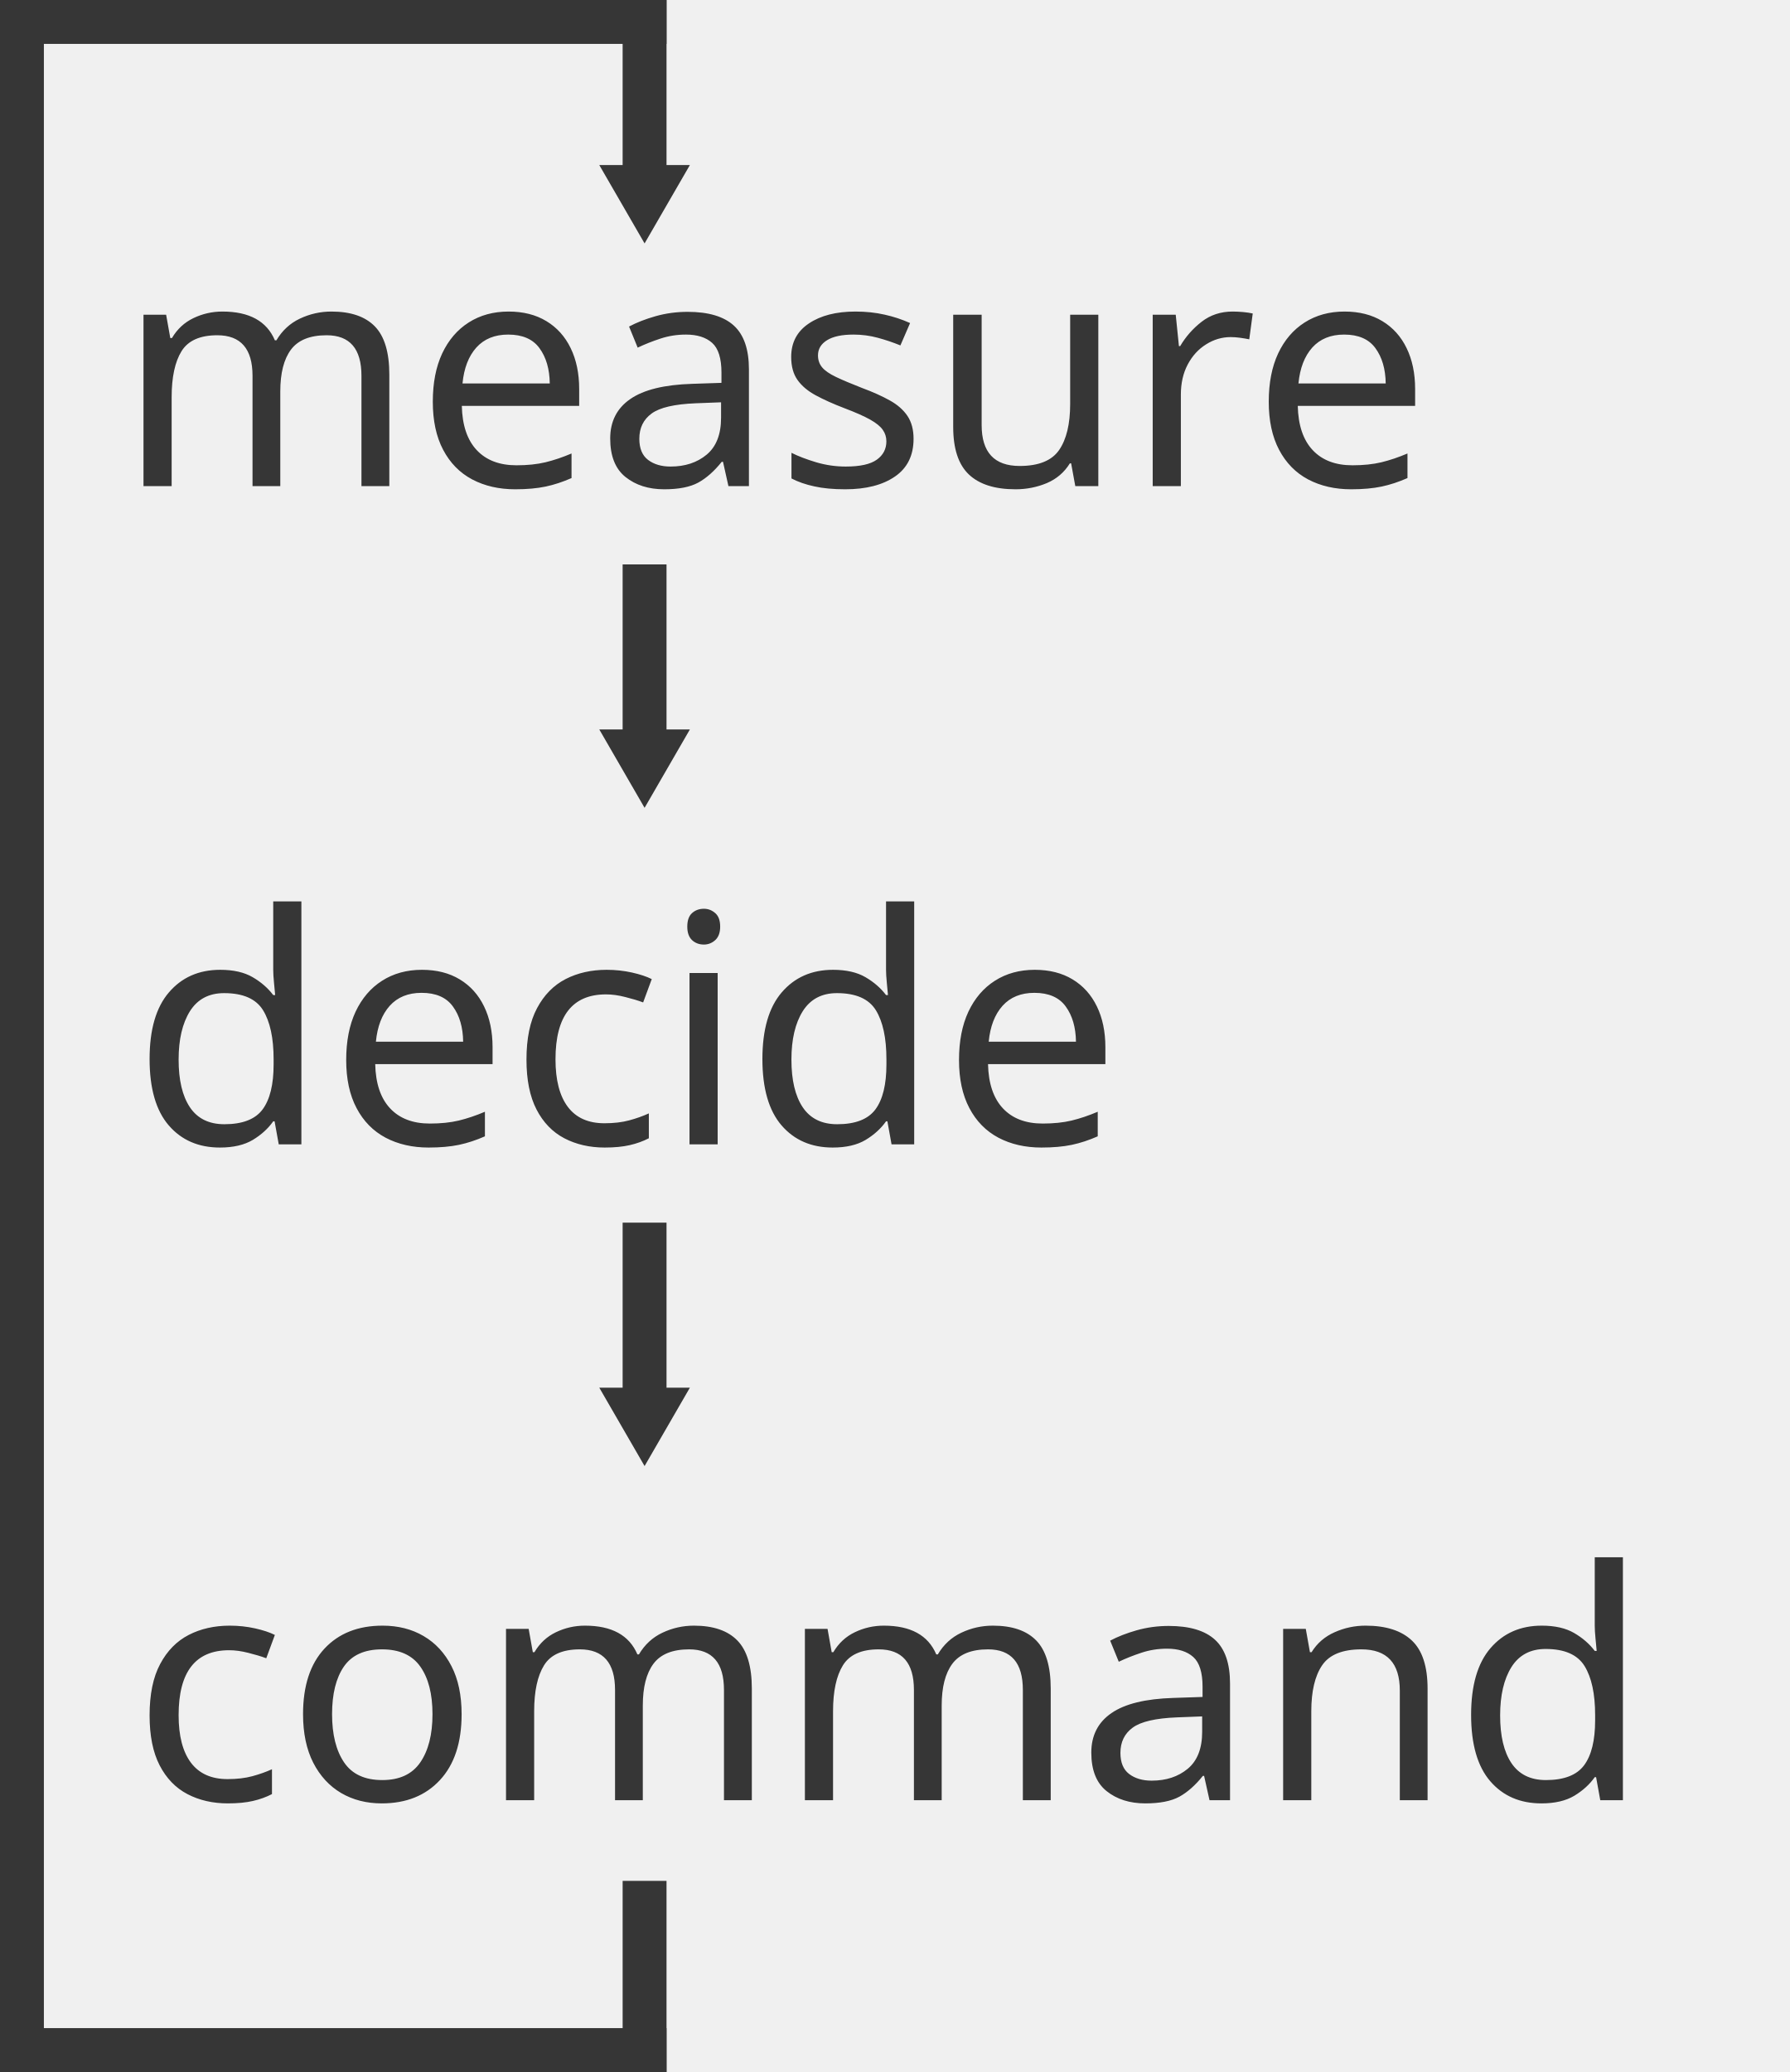
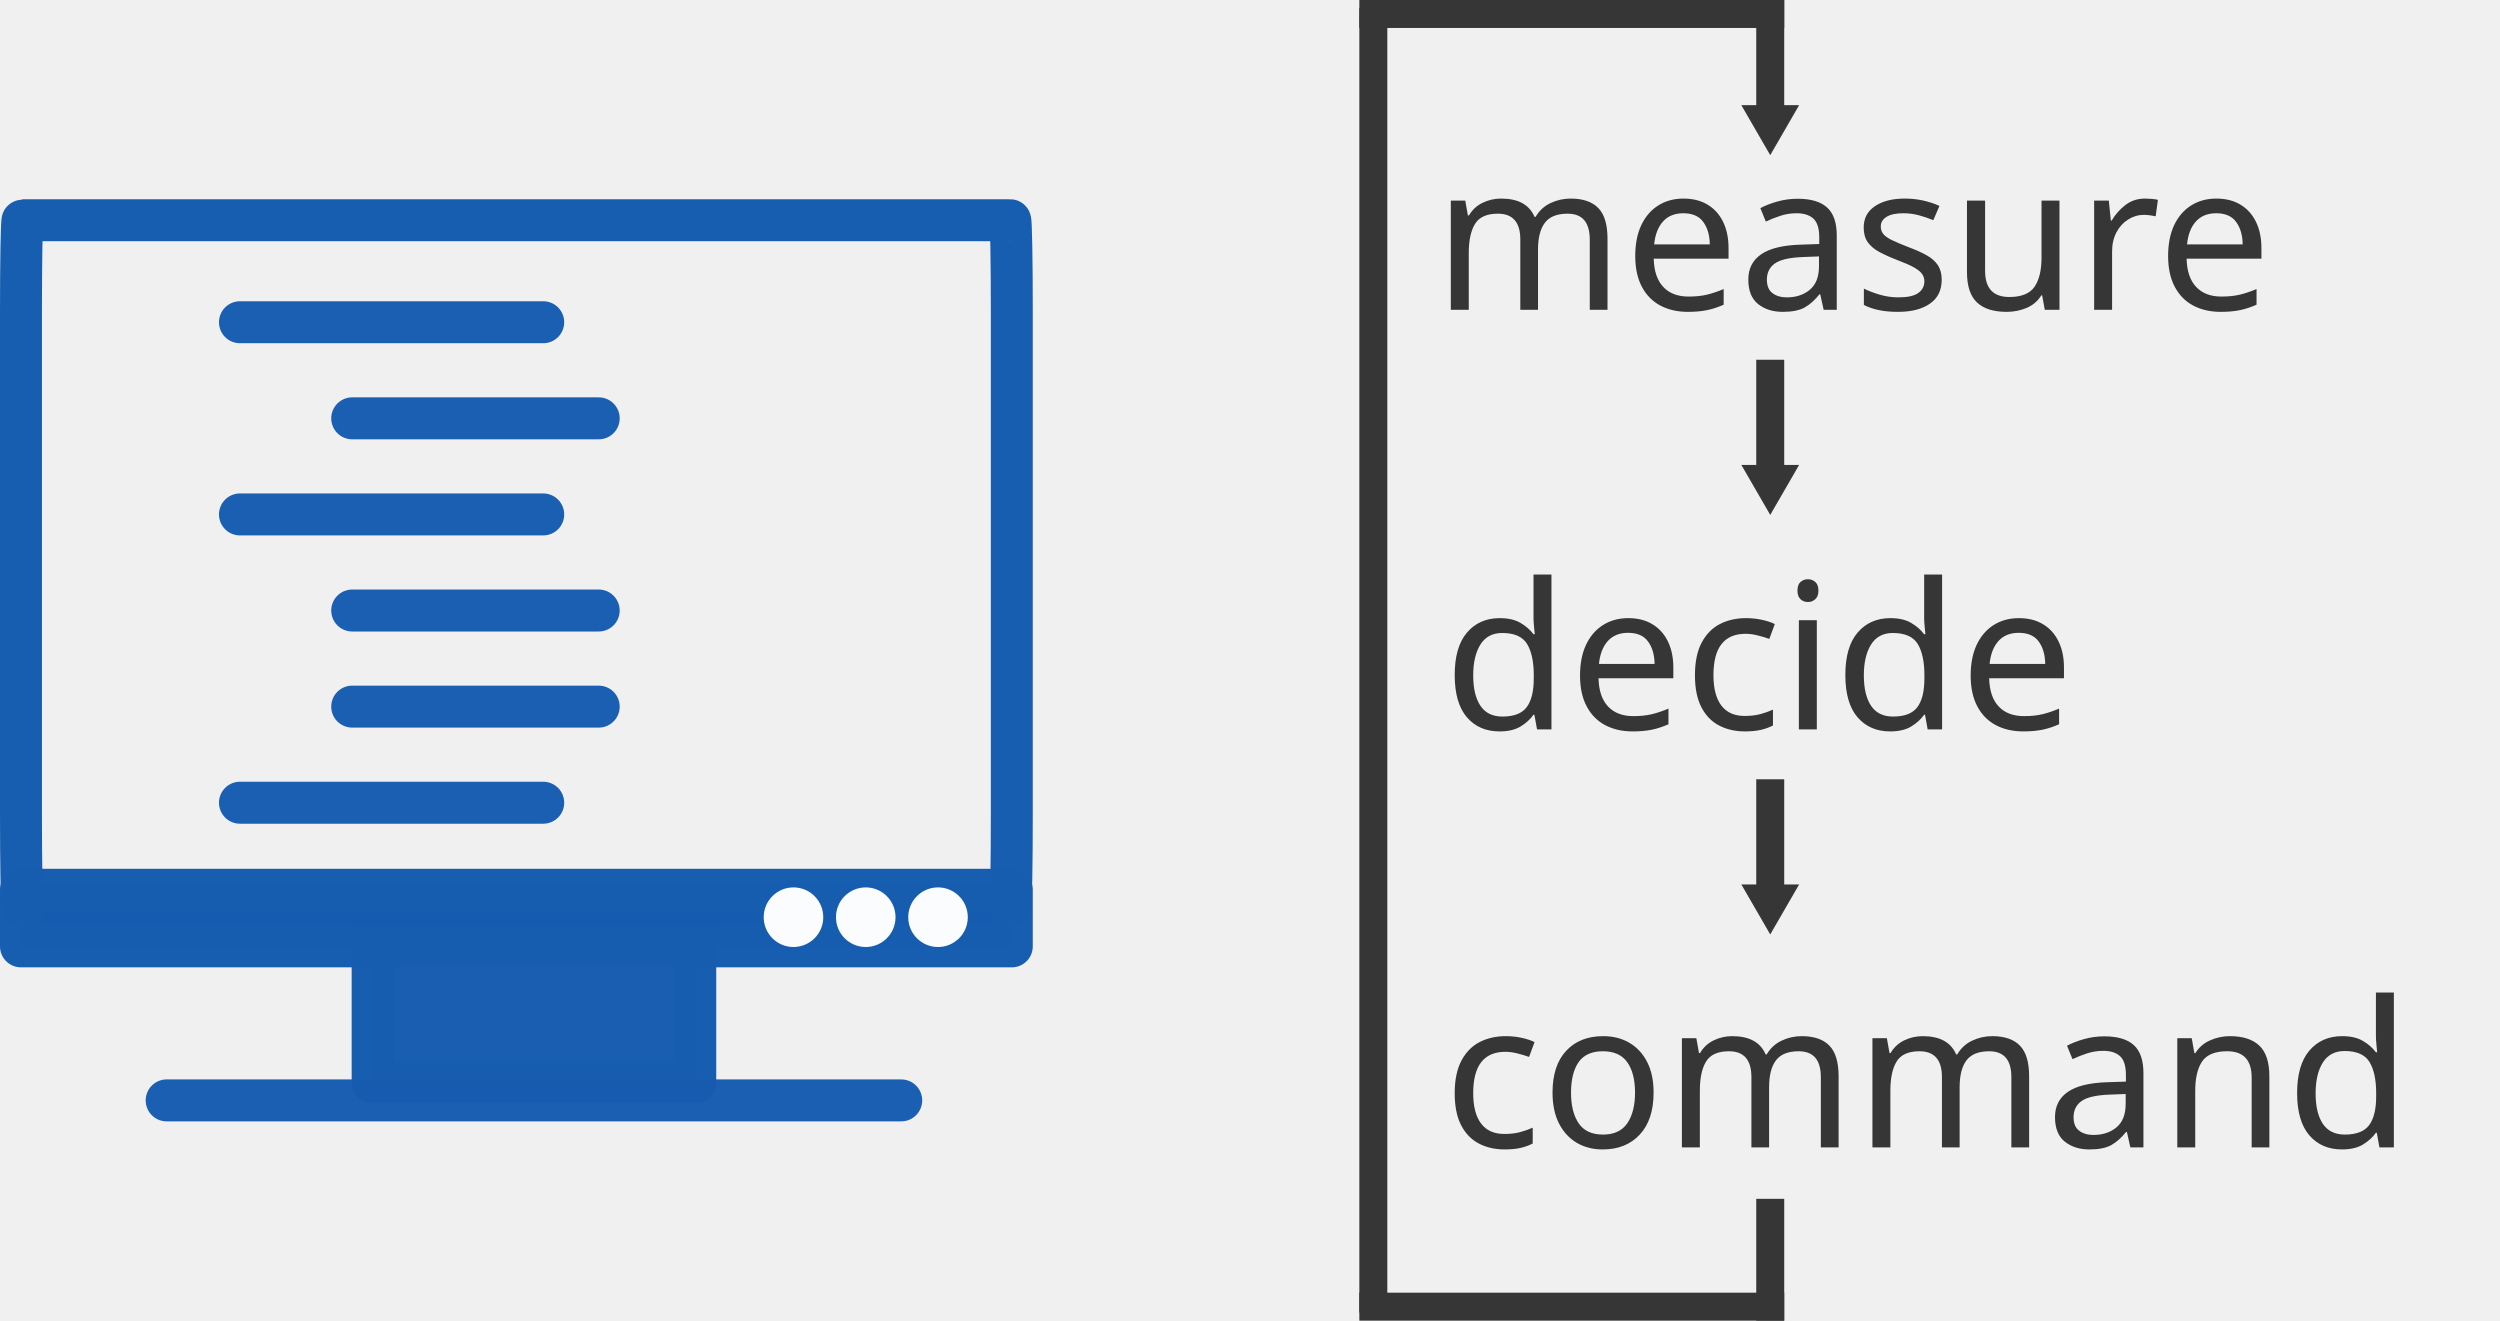
- <svg xmlns="http://www.w3.org/2000/svg" width="81.564mm" height="94.435mm" viewBox="0 0 289.008 334.613" id="svg23768" version="1.1">
+ <svg xmlns="http://www.w3.org/2000/svg" width="178.767mm" height="94.435mm" viewBox="0 0 633.427 334.613" id="svg23768" version="1.1">
  <defs id="defs23770">
    <marker style="overflow:visible" id="marker30366" refX="0" refY="0" orient="auto">
      <path transform="scale(0.2,0.2)" style="fill:#363636;fill-opacity:1;fill-rule:evenodd;stroke:#363636;stroke-width:1pt;stroke-opacity:1" d="m 5.77,0 -8.65,5 0,-10 8.65,5 z" id="path30368" />
    </marker>
    <marker style="overflow:visible" id="marker29403" refX="0" refY="0" orient="auto">
      <path transform="scale(0.2,0.2)" style="fill:#363636;fill-opacity:1;fill-rule:evenodd;stroke:#363636;stroke-width:1pt;stroke-opacity:1" d="m 5.77,0 -8.65,5 0,-10 8.65,5 z" id="path29405" />
    </marker>
    <marker style="overflow:visible" id="InfiniteLineEnd" refX="0" refY="0" orient="auto">
      <g id="g28695" style="fill:#363636;fill-opacity:1;stroke:#363636;stroke-opacity:1">
        <circle id="circle28697" r="0.8" cy="0" cx="3" style="fill:#363636;fill-opacity:1;stroke:#363636;stroke-opacity:1" />
        <circle id="circle28699" r="0.8" cy="0" cx="6.5" style="fill:#363636;fill-opacity:1;stroke:#363636;stroke-opacity:1" />
        <circle id="circle28701" r="0.8" cy="0" cx="10" style="fill:#363636;fill-opacity:1;stroke:#363636;stroke-opacity:1" />
      </g>
    </marker>
    <marker orient="auto" refY="0" refX="0" id="CurveOut" style="overflow:visible">
      <path id="path28647" d="m -5.413,-5.046 c 2.76,0 5,2.24 5,5 0,2.76 -2.24,5 -5,5" style="fill:#363636;fill-opacity:1;fill-rule:evenodd;stroke:#363636;stroke-width:1pt;stroke-opacity:1" transform="scale(0.6,0.6)" />
    </marker>
    <marker orient="auto" refY="0" refX="0" id="Arrow2Send" style="overflow:visible">
      <path id="path28493" style="fill:#363636;fill-opacity:1;fill-rule:evenodd;stroke:#363636;stroke-width:0.625;stroke-linejoin:round;stroke-opacity:1" d="M 8.719,4.034 -2.207,0.016 8.719,-4.002 c -1.745,2.372 -1.735,5.617 -6e-7,8.035 z" transform="matrix(-0.3,0,0,-0.3,0.69,0)" />
    </marker>
    <marker orient="auto" refY="0" refX="0" id="TriangleOutM" style="overflow:visible">
      <path id="path28605" d="m 5.77,0 -8.65,5 0,-10 8.65,5 z" style="fill:#363636;fill-opacity:1;fill-rule:evenodd;stroke:#363636;stroke-width:1pt;stroke-opacity:1" transform="scale(0.4,0.4)" />
    </marker>
+     <marker orient="auto" refY="0" refX="0" id="marker30366-7" style="overflow:visible">
+       <path id="path30368-5" d="m 5.77,0 -8.65,5 0,-10 8.65,5 z" style="fill:#363636;fill-opacity:1;fill-rule:evenodd;stroke:#363636;stroke-width:1pt;stroke-opacity:1" transform="scale(0.2,0.2)" />
+     </marker>
+     <marker orient="auto" refY="0" refX="0" id="marker29403-3" style="overflow:visible">
+       <path id="path29405-5" d="m 5.77,0 -8.65,5 0,-10 8.65,5 z" style="fill:#363636;fill-opacity:1;fill-rule:evenodd;stroke:#363636;stroke-width:1pt;stroke-opacity:1" transform="scale(0.2,0.2)" />
+     </marker>
+     <marker orient="auto" refY="0" refX="0" id="InfiniteLineEnd-6" style="overflow:visible">
+       <g style="fill:#363636;fill-opacity:1;stroke:#363636;stroke-opacity:1" id="g28695-2">
+         <circle style="fill:#363636;fill-opacity:1;stroke:#363636;stroke-opacity:1" cx="3" cy="0" r="0.8" id="circle28697-9" />
+         <circle style="fill:#363636;fill-opacity:1;stroke:#363636;stroke-opacity:1" cx="6.5" cy="0" r="0.8" id="circle28699-1" />
+         <circle style="fill:#363636;fill-opacity:1;stroke:#363636;stroke-opacity:1" cx="10" cy="0" r="0.8" id="circle28701-2" />
+       </g>
+     </marker>
+     <marker style="overflow:visible" id="CurveOut-7" refX="0" refY="0" orient="auto">
+       <path transform="scale(0.6,0.6)" style="fill:#363636;fill-opacity:1;fill-rule:evenodd;stroke:#363636;stroke-width:1pt;stroke-opacity:1" d="m -5.413,-5.046 c 2.76,0 5,2.24 5,5 0,2.76 -2.24,5 -5,5" id="path28647-0" />
+     </marker>
+     <marker style="overflow:visible" id="Arrow2Send-9" refX="0" refY="0" orient="auto">
+       <path transform="matrix(-0.3,0,0,-0.3,0.69,0)" d="M 8.719,4.034 -2.207,0.016 8.719,-4.002 c -1.745,2.372 -1.735,5.617 -6e-7,8.035 z" style="fill:#363636;fill-opacity:1;fill-rule:evenodd;stroke:#363636;stroke-width:0.625;stroke-linejoin:round;stroke-opacity:1" id="path28493-3" />
+     </marker>
+     <marker style="overflow:visible" id="TriangleOutM-6" refX="0" refY="0" orient="auto">
+       <path transform="scale(0.4,0.4)" style="fill:#363636;fill-opacity:1;fill-rule:evenodd;stroke:#363636;stroke-width:1pt;stroke-opacity:1" d="m 5.77,0 -8.65,5 0,-10 8.65,5 z" id="path28605-0" />
+     </marker>
  </defs>
-   <g id="layer1" transform="translate(-354.39,-277.8279)">
+   <g id="layer1" transform="translate(-9.971496,-277.8279)">
    <text id="text8262" y="356.332" x="373.177" style="font-style:normal;font-variant:normal;font-weight:normal;font-stretch:normal;font-size:51.631px;line-height:125%;font-family:motsera;-inkscape-font-specification:motsera;letter-spacing:0px;word-spacing:0px;fill:#363636;fill-opacity:1;stroke:none;stroke-width:1px;stroke-linecap:butt;stroke-linejoin:miter;stroke-opacity:1" xml:space="preserve">
      <tspan style="font-style:normal;font-variant:normal;font-weight:500;font-stretch:normal;font-family:Montserrat;-inkscape-font-specification:'Montserrat Medium';fill:#363636;fill-opacity:1;stroke:none;stroke-opacity:1" y="356.332" x="373.177" id="tspan8264">measure</tspan>
    </text>
-     <text xml:space="preserve" style="font-style:normal;font-variant:normal;font-weight:normal;font-stretch:normal;font-size:51.631px;line-height:125%;font-family:motsera;-inkscape-font-specification:motsera;letter-spacing:0px;word-spacing:0px;fill:#363636;fill-opacity:1;stroke:none;stroke-width:1px;stroke-linecap:butt;stroke-linejoin:miter;stroke-opacity:1;" x="375.707" y="462.631" id="text28353">
-       <tspan id="tspan28355" x="375.707" y="462.631" style="font-style:normal;font-variant:normal;font-weight:500;font-stretch:normal;font-family:Montserrat;-inkscape-font-specification:'Montserrat Medium';fill:#363636;fill-opacity:1;stroke:none;stroke-opacity:1;">decide</tspan>
+     <text xml:space="preserve" style="font-style:normal;font-variant:normal;font-weight:normal;font-stretch:normal;font-size:51.631px;line-height:125%;font-family:motsera;-inkscape-font-specification:motsera;letter-spacing:0px;word-spacing:0px;fill:#363636;fill-opacity:1;stroke:none;stroke-width:1px;stroke-linecap:butt;stroke-linejoin:miter;stroke-opacity:1" x="375.707" y="462.631" id="text28353">
+       <tspan id="tspan28355" x="375.707" y="462.631" style="font-style:normal;font-variant:normal;font-weight:500;font-stretch:normal;font-family:Montserrat;-inkscape-font-specification:'Montserrat Medium';fill:#363636;fill-opacity:1;stroke:none;stroke-opacity:1">decide</tspan>
    </text>
    <text id="text28357" y="568.543" x="375.707" style="font-style:normal;font-variant:normal;font-weight:normal;font-stretch:normal;font-size:51.631px;line-height:125%;font-family:motsera;-inkscape-font-specification:motsera;letter-spacing:0px;word-spacing:0px;fill:#363636;fill-opacity:1;stroke:none;stroke-width:1px;stroke-linecap:butt;stroke-linejoin:miter;stroke-opacity:1" xml:space="preserve">
      <tspan style="font-style:normal;font-variant:normal;font-weight:500;font-stretch:normal;font-family:Montserrat;-inkscape-font-specification:'Montserrat Medium';fill:#363636;fill-opacity:1;stroke:none;stroke-opacity:1" y="568.543" x="375.707" id="tspan28359">command</tspan>
    </text>
    <g id="g4266">
      <path style="color:#000000;font-style:normal;font-variant:normal;font-weight:normal;font-stretch:normal;font-size:medium;line-height:normal;font-family:sans-serif;text-indent:0;text-align:start;text-decoration:none;text-decoration-line:none;text-decoration-style:solid;text-decoration-color:#000000;letter-spacing:normal;word-spacing:normal;text-transform:none;direction:ltr;block-progression:tb;writing-mode:lr-tb;baseline-shift:baseline;text-anchor:start;white-space:normal;clip-rule:nonzero;display:inline;overflow:visible;visibility:visible;opacity:1;isolation:auto;mix-blend-mode:normal;color-interpolation:sRGB;color-interpolation-filters:linearRGB;solid-color:#000000;solid-opacity:1;fill:#363636;fill-opacity:1;fill-rule:evenodd;stroke:none;stroke-width:7.087;stroke-linecap:butt;stroke-linejoin:miter;stroke-miterlimit:4;stroke-dasharray:none;stroke-dashoffset:0;stroke-opacity:1;color-rendering:auto;image-rendering:auto;shape-rendering:auto;text-rendering:auto;enable-background:accumulate" d="m 454.953,368.977 0,30.865 7.088,0 0,-30.865 -7.088,0 z" id="path8268" />
      <path style="fill:#363636;fill-opacity:1;fill-rule:evenodd;stroke:#363636;stroke-width:0.2pt;stroke-opacity:1" d="m 458.498,408.021 -7.087,-12.261 14.174,0 -7.087,12.261 z" id="path4272" />
    </g>
    <g id="g4252">
      <path style="color:#000000;font-style:normal;font-variant:normal;font-weight:normal;font-stretch:normal;font-size:medium;line-height:normal;font-family:sans-serif;text-indent:0;text-align:start;text-decoration:none;text-decoration-line:none;text-decoration-style:solid;text-decoration-color:#000000;letter-spacing:normal;word-spacing:normal;text-transform:none;direction:ltr;block-progression:tb;writing-mode:lr-tb;baseline-shift:baseline;text-anchor:start;white-space:normal;clip-rule:nonzero;display:inline;overflow:visible;visibility:visible;opacity:1;isolation:auto;mix-blend-mode:normal;color-interpolation:sRGB;color-interpolation-filters:linearRGB;solid-color:#000000;solid-opacity:1;fill:#363636;fill-opacity:1;fill-rule:evenodd;stroke:none;stroke-width:7.087;stroke-linecap:butt;stroke-linejoin:miter;stroke-miterlimit:4;stroke-dasharray:none;stroke-dashoffset:0;stroke-opacity:1;color-rendering:auto;image-rendering:auto;shape-rendering:auto;text-rendering:auto;enable-background:accumulate" d="m 454.953,475.277 0,30.865 7.088,0 0,-30.865 -7.088,0 z" id="path29824" />
      <path id="path4258" d="m 458.498,514.32 -7.087,-12.261 14.174,0 -7.087,12.261 z" style="fill:#363636;fill-opacity:1;fill-rule:evenodd;stroke:#363636;stroke-width:0.2pt;stroke-opacity:1" />
    </g>
    <path id="path29905" d="m 458.498,581.576 0,30.865" style="fill:#363636;fill-opacity:1;fill-rule:evenodd;stroke:#363636;stroke-width:7.087;stroke-linecap:butt;stroke-linejoin:miter;stroke-miterlimit:4;stroke-dasharray:none;stroke-opacity:1" />
    <path style="fill:#363636;fill-opacity:1;fill-rule:evenodd;stroke:#363636;stroke-width:7.087;stroke-linecap:butt;stroke-linejoin:miter;stroke-miterlimit:4;stroke-dasharray:none;stroke-opacity:1" d="m 462.041,608.898 -107.651,0" id="path30457" />
-     <path id="path30516" d="m 357.934,612.441 0,-330.508" style="fill:#363636;fill-opacity:1;fill-rule:evenodd;stroke:#363636;stroke-width:7.087;stroke-linecap:butt;stroke-linejoin:miter;stroke-miterlimit:4;stroke-dasharray:none;stroke-opacity:1" />
+     <path id="path30516" d="m 357.934,610.389 0,-330.508" style="fill:#363636;fill-opacity:1;fill-rule:evenodd;stroke:#363636;stroke-width:7.087;stroke-linecap:butt;stroke-linejoin:miter;stroke-miterlimit:4;stroke-dasharray:none;stroke-opacity:1" />
    <g id="g4274">
      <path style="color:#000000;font-style:normal;font-variant:normal;font-weight:normal;font-stretch:normal;font-size:medium;line-height:normal;font-family:sans-serif;text-indent:0;text-align:start;text-decoration:none;text-decoration-line:none;text-decoration-style:solid;text-decoration-color:#000000;letter-spacing:normal;word-spacing:normal;text-transform:none;direction:ltr;block-progression:tb;writing-mode:lr-tb;baseline-shift:baseline;text-anchor:start;white-space:normal;clip-rule:nonzero;display:inline;overflow:visible;visibility:visible;opacity:1;isolation:auto;mix-blend-mode:normal;color-interpolation:sRGB;color-interpolation-filters:linearRGB;solid-color:#000000;solid-opacity:1;fill:#363636;fill-opacity:1;fill-rule:evenodd;stroke:none;stroke-width:7.087;stroke-linecap:butt;stroke-linejoin:miter;stroke-miterlimit:4;stroke-dasharray:none;stroke-dashoffset:0;stroke-opacity:1;color-rendering:auto;image-rendering:auto;shape-rendering:auto;text-rendering:auto;enable-background:accumulate" d="m 454.953,277.828 0,30.865 7.088,0 0,-30.865 -7.088,0 z" id="path30518" />
      <path id="path4280" d="m 458.498,316.872 -7.087,-12.261 14.174,0 -7.087,12.261 z" style="fill:#363636;fill-opacity:1;fill-rule:evenodd;stroke:#363636;stroke-width:0.2pt;stroke-opacity:1" />
    </g>
    <path id="path30520" d="m 462.041,281.371 -107.651,0" style="fill:#363636;fill-opacity:1;fill-rule:evenodd;stroke:#363636;stroke-width:7.087;stroke-linecap:butt;stroke-linejoin:miter;stroke-miterlimit:4;stroke-dasharray:none;stroke-opacity:1" />
+     <g transform="translate(3.79169,-2.052559)" id="layer1-6">
+       <g id="g8280" transform="matrix(1.14441,0,0,1.145255,371.1647,-468.6997)">
+         <rect rx="0.357" ry="20" y="702.362" x="-314.286" height="151.429" width="219.37" id="rect8282" style="opacity:1;fill:none;fill-opacity:1;stroke:#175daf;stroke-width:9.285;stroke-linecap:round;stroke-linejoin:round;stroke-miterlimit:4;stroke-dasharray:none;stroke-dashoffset:0;stroke-opacity:0.992" />
+         <rect rx="0" ry="0" y="855.219" x="-236.429" height="37.878" width="71.429" id="rect8284" style="opacity:1;fill:#165cb0;fill-opacity:0.984;stroke:#175daf;stroke-width:9.285;stroke-linecap:round;stroke-linejoin:round;stroke-miterlimit:4;stroke-dasharray:none;stroke-dashoffset:0;stroke-opacity:0.992" />
+         <path id="path8286" d="m -282.032,897.083 162.635,0" style="opacity:1;fill:none;fill-rule:evenodd;stroke:#165bb0;stroke-width:9.285;stroke-linecap:round;stroke-linejoin:round;stroke-miterlimit:4;stroke-dasharray:none;stroke-opacity:0.976" />
+         <g style="opacity:1" transform="translate(20,-0.1561006)" id="g8288">
+           <path id="path8290" d="m -285.804,725.083 67.145,0" style="fill:none;fill-rule:evenodd;stroke:#165bb0;stroke-width:9.285;stroke-linecap:round;stroke-linejoin:round;stroke-miterlimit:4;stroke-dasharray:none;stroke-opacity:0.976" />
+           <path style="fill:none;fill-rule:evenodd;stroke:#165bb0;stroke-width:9.285;stroke-linecap:round;stroke-linejoin:round;stroke-miterlimit:4;stroke-dasharray:none;stroke-opacity:0.976" d="m -260.953,746.343 54.58,0" id="path8292" />
+           <path style="fill:none;fill-rule:evenodd;stroke:#165bb0;stroke-width:9.285;stroke-linecap:round;stroke-linejoin:round;stroke-miterlimit:4;stroke-dasharray:none;stroke-opacity:0.976" d="m -260.953,788.862 54.58,0" id="path8294" />
+           <path style="fill:none;fill-rule:evenodd;stroke:#165bb0;stroke-width:9.285;stroke-linecap:round;stroke-linejoin:round;stroke-miterlimit:4;stroke-dasharray:none;stroke-opacity:0.976" d="m -285.804,767.603 67.145,0" id="path8296" />
+           <path id="path8298" d="m -260.953,810.122 54.58,0" style="fill:none;fill-rule:evenodd;stroke:#165bb0;stroke-width:9.285;stroke-linecap:round;stroke-linejoin:round;stroke-miterlimit:4;stroke-dasharray:none;stroke-opacity:0.976" />
+           <path id="path8300" d="m -285.804,831.382 67.145,0" style="fill:none;fill-rule:evenodd;stroke:#165bb0;stroke-width:9.285;stroke-linecap:round;stroke-linejoin:round;stroke-miterlimit:4;stroke-dasharray:none;stroke-opacity:0.976" />
+         </g>
+         <rect style="opacity:1;fill:#165cb0;fill-opacity:0.984;stroke:#175daf;stroke-width:9.285;stroke-linecap:round;stroke-linejoin:round;stroke-miterlimit:4;stroke-dasharray:none;stroke-dashoffset:0;stroke-opacity:0.992" id="rect8302" width="219.37" height="12.521" x="-314.286" y="850.484" ry="6.261" rx="0" />
+         <circle r="6.594" cy="856.554" cx="-111.253" id="circle8304" style="opacity:1;fill:#ffffff;fill-opacity:0.984;stroke:none;stroke-width:10.63;stroke-linecap:round;stroke-linejoin:round;stroke-miterlimit:4;stroke-dasharray:none;stroke-dashoffset:0;stroke-opacity:0.976" />
+         <circle style="opacity:1;fill:#ffffff;fill-opacity:0.984;stroke:none;stroke-width:10.63;stroke-linecap:round;stroke-linejoin:round;stroke-miterlimit:4;stroke-dasharray:none;stroke-dashoffset:0;stroke-opacity:0.976" id="circle8306" cx="-127.253" cy="856.554" r="6.594" />
+         <circle r="6.594" cy="856.554" cx="-143.253" id="circle8308" style="opacity:1;fill:#ffffff;fill-opacity:0.984;stroke:none;stroke-width:10.63;stroke-linecap:round;stroke-linejoin:round;stroke-miterlimit:4;stroke-dasharray:none;stroke-dashoffset:0;stroke-opacity:0.976" />
+       </g>
+     </g>
  </g>
</svg>
